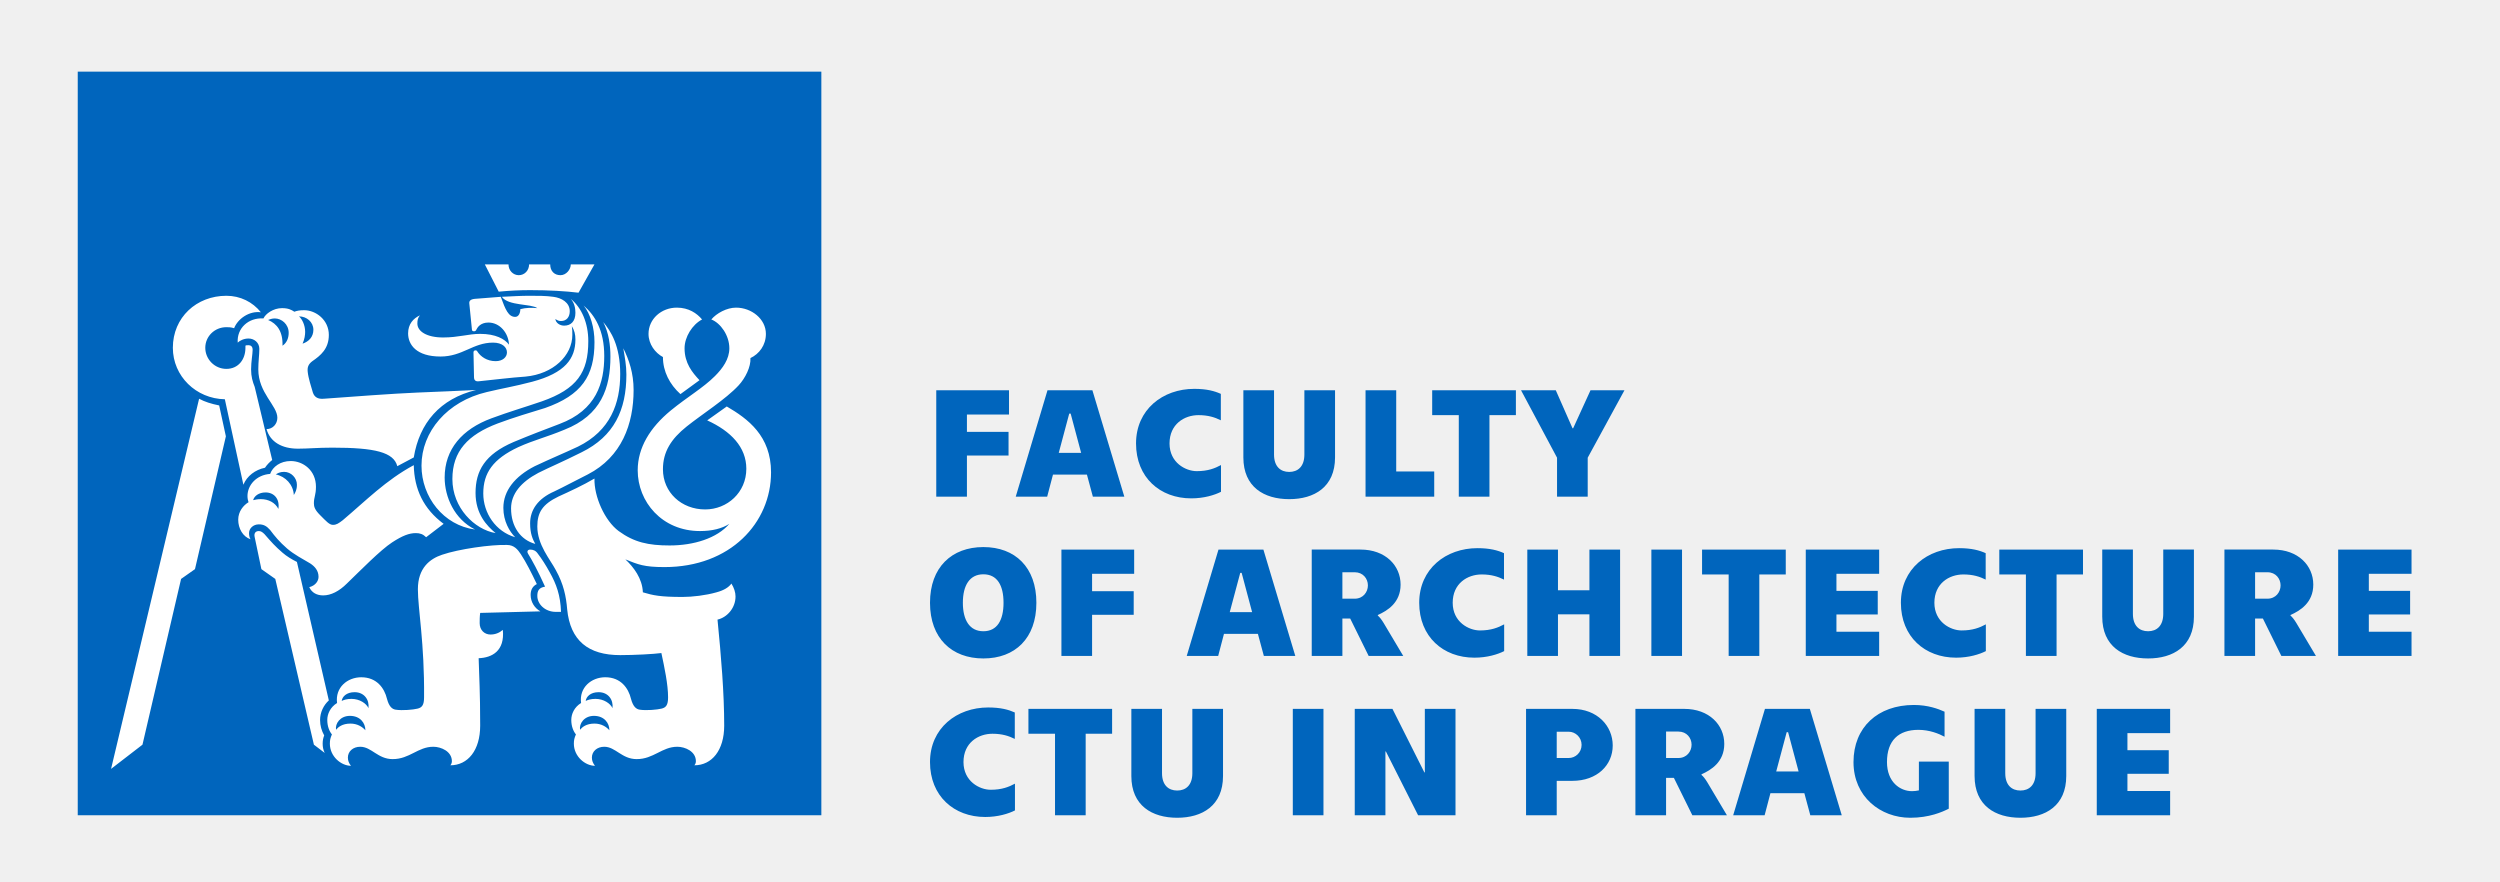
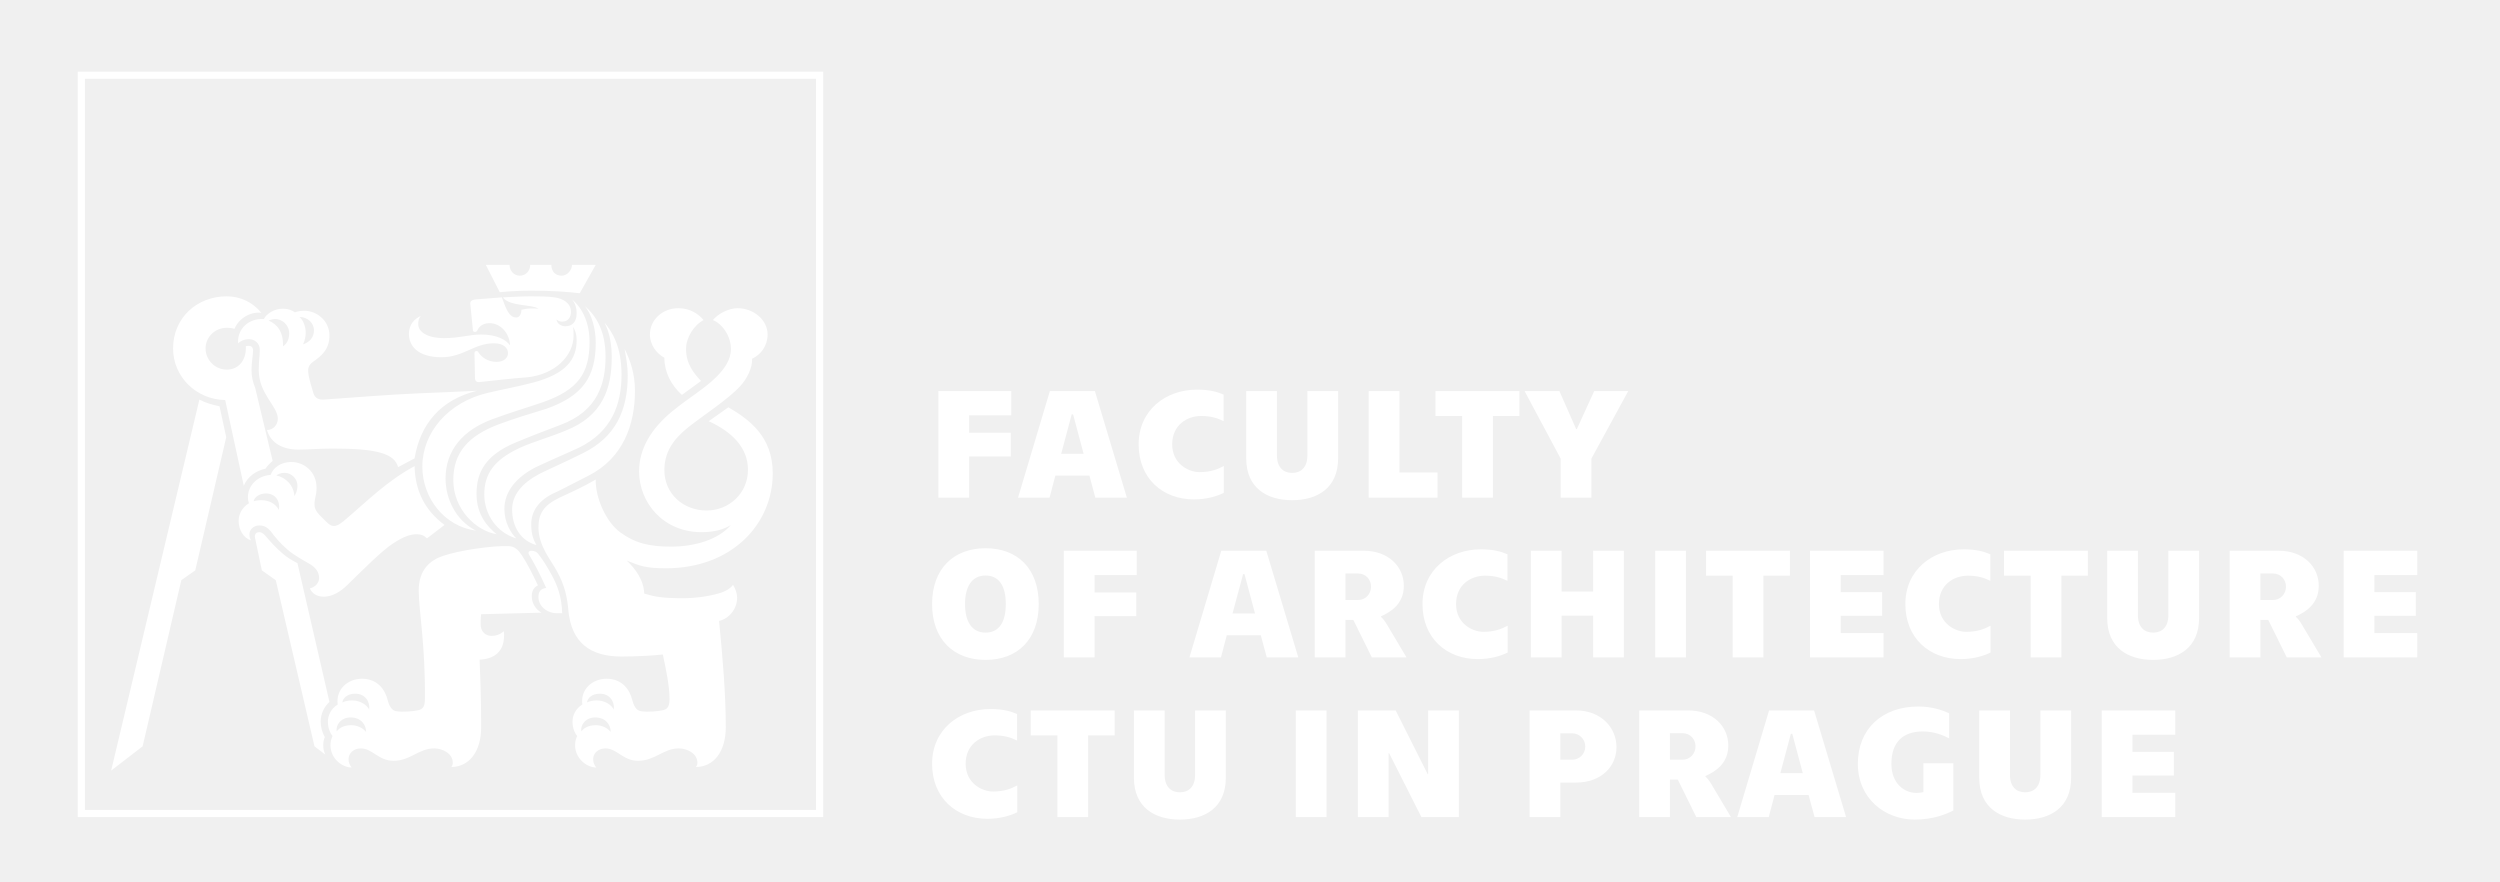
<svg xmlns="http://www.w3.org/2000/svg" version="1.1" id="Layer_1" x="0px" y="0px" width="643px" height="226.77px" viewBox="0 0 643 226.77" enable-background="new 0 0 643 226.77" xml:space="preserve">
  <g>
-     <rect x="19.994" y="18.427" fill="#0065BD" width="191.257" height="191.256" />
-     <g>
-       <path fill="#FFFFFF" d="M175.009,101.367l4.9-3.577c-1.853-1.986-3.84-4.37-3.84-8.209c0-2.913,1.987-6.091,4.502-7.415    c-1.324-1.589-3.444-3.043-6.488-3.043c-3.973,0-7.284,2.913-7.284,6.751c0,2.647,1.722,4.9,3.709,5.958    C170.508,95.54,172.23,98.849,175.009,101.367 M148.795,75.282l4.104-7.284h-6.091c0,1.324-1.193,2.78-2.651,2.78    c-1.585,0-2.646-1.058-2.646-2.78h-5.429c0,1.589-1.191,2.78-2.647,2.78c-1.456,0-2.649-1.191-2.649-2.78h-6.091l3.577,7.017    c2.782-0.264,5.427-0.394,8.077-0.394C141.244,74.621,145.484,74.884,148.795,75.282 M137.671,139.896    c-0.662-1.19-1.324-2.649-1.324-5.295c0-3.443,1.985-6.356,6.224-8.211c2.78-1.323,4.896-2.515,8.606-4.367    c8.738-4.502,11.784-12.977,11.784-21.716c0-4.369-1.193-7.813-2.647-10.726c0.395,2.384,0.792,4.371,0.792,6.753    c0,9.137-3.176,15.89-11.519,19.993c-5.294,2.647-7.946,3.708-11.124,5.297c-4.498,2.382-7.017,5.43-7.017,9.137    C131.447,135.394,133.829,138.838,137.671,139.896 M132.507,138.176c-1.455-1.458-3.043-4.105-3.043-7.548    c0-4.369,2.911-8.076,8.075-10.726c4.502-2.118,7.149-3.179,11.12-5.031c8.344-4.104,10.859-11.122,10.859-18.668    c0-7.284-2.382-10.992-4.369-13.375c1.456,2.782,1.854,6.091,1.854,8.873c0,8.077-2.382,15.093-11.784,18.801    c-4.768,1.985-7.813,2.647-11.917,4.5c-6.489,3.048-9.004,6.622-9.004,11.917C124.297,131.952,127.476,136.718,132.507,138.176     M127.476,137.115c-2.253-1.853-5.166-4.898-5.166-10.327c0-5.693,2.384-9.93,9.798-13.108c4.77-1.985,7.284-2.913,11.786-4.635    c9.533-3.575,11.519-10.593,11.519-17.479c0-6.618-2.384-10.46-5.296-12.975c1.722,2.118,2.782,5.695,2.782,9.4    c0,8.739-3.312,13.639-12.712,16.95c-3.84,1.191-7.944,2.382-12.182,3.971c-7.678,2.913-11.651,7.149-11.651,14.3    C116.354,130.628,122.046,136.19,127.476,137.115 M122.179,136.19c-5.296-2.649-7.813-8.343-7.813-13.375    c0-7.282,4.502-12.446,12.047-15.229c4.639-1.72,8.344-2.778,12.979-4.367c9.004-3.178,11.917-7.415,11.917-15.492    c0-4.635-1.722-8.605-4.502-10.856c0.925,1.058,1.191,2.382,1.191,3.575c0,2.251-1.191,3.309-2.913,3.309    c-1.06,0-2.12-0.662-2.251-1.72c0.529,0.395,0.927,0.529,1.458,0.529c1.455,0,2.249-1.06,2.249-2.517    c0-2.251-2.118-3.444-4.236-3.708c-1.855-0.266-3.842-0.266-6.091-0.266s-4.369,0.133-7.149,0.266    c1.72,2.384,7.415,1.722,9.135,2.913c-1.458-0.131-2.913-0.131-4.371,0.263c0,0.93-0.395,1.988-1.322,1.988    c-1.722,0-2.517-1.853-3.708-5.164l-6.753,0.531c-1.06,0.131-1.457,0.529-1.326,1.324l0.664,6.62c0,0.264,0.265,0.396,0.531,0.396    c0.264,0,0.527-0.132,0.66-0.531c0.265-0.529,1.062-1.72,3.045-1.72c2.913,0,5.164,2.649,5.294,5.693    c-1.058-1.454-3.44-2.78-7.415-2.78c-3.044,0-5.558,0.927-9.531,0.927c-4.236,0-6.62-1.589-6.62-3.575    c0-0.927,0.131-1.458,0.662-2.12c-1.722,0.794-3.045,2.253-3.045,4.635c0,2.913,2.12,5.96,8.34,5.96    c5.693,0,8.344-3.577,13.506-3.577c2.384,0,3.577,1.191,3.577,2.517c0,1.191-1.062,2.251-2.913,2.251    c-2.253,0-3.838-1.191-4.635-2.384c-0.132-0.266-0.265-0.396-0.531-0.396c-0.395,0-0.529,0.264-0.529,0.529l0.135,6.354    c0,0.795,0.395,1.193,1.324,1.06c3.971-0.398,8.075-0.927,11.917-1.191c7.149-0.662,12.049-5.431,12.049-10.726    c0-0.795,0-1.458-0.132-2.251c0.66,1.06,0.925,2.118,0.925,3.442c0,4.9-2.647,8.607-11.121,10.858    c-4.504,1.191-7.813,1.72-11.655,2.647c-10.195,2.384-16.813,10.195-16.813,18.936C108.41,127.848,114.103,135.13,122.179,136.19     M77.821,88.39c0.531-1.191,0.664-2.251,0.664-3.046c0-1.722-0.797-3.309-1.589-3.971c1.985,0,3.706,1.455,3.706,3.442    C80.601,86.668,79.41,87.861,77.821,88.39 M102.186,119.902l4.237-2.251c1.456-8.87,6.751-15.093,16.021-17.345    c-4.898,0.264-9.137,0.396-15.093,0.662c-6.355,0.264-16.815,1.06-24.097,1.589c-1.458,0.132-2.384-0.398-2.782-1.589    c-0.396-1.324-1.191-3.84-1.324-5.297c-0.135-1.192,0.133-1.987,1.193-2.78c2.116-1.458,4.236-3.178,4.236-6.753    c0-3.84-3.311-6.355-6.356-6.355c-1.058,0-1.853,0.131-2.515,0.395c-0.796-0.527-1.589-0.925-3.178-0.925    c-2.253,0-4.237,1.456-4.768,2.647c-3.838-0.263-6.884,2.517-6.62,6.224c0.529-0.531,1.589-1.058,2.782-1.058    c1.455,0,2.78,1.058,2.78,2.647c0,1.456-0.266,3.311-0.266,5.294c0,6.093,4.9,9.271,4.9,12.448c0,1.589-1.193,2.913-2.782,2.913    c0.927,3.311,3.973,5.031,8.077,5.031c2.649,0,5.033-0.264,8.872-0.264C96.493,115.137,101.256,116.327,102.186,119.902     M142.965,157.375h1.328c-0.137-4.239-1.193-7.151-2.913-10.195c-0.929-1.722-2.12-3.574-3.047-4.77    c-0.529-0.793-1.193-1.056-1.985-1.056c-0.531,0-0.927,0.394-0.531,1.056c1.062,1.722,2.517,4.371,4.371,8.475    c-1.589,0.266-1.987,1.061-1.987,2.384C138.2,155.388,140.187,157.375,142.965,157.375 M72.659,88.919    c0.131-3.708-1.457-5.693-3.708-6.62c0.396-0.133,0.925-0.398,1.72-0.398c1.722,0,3.577,1.458,3.577,3.709    C74.248,86.801,73.85,88.125,72.659,88.919 M157.532,182.134c-0.529-1.19-2.251-2.382-4.37-2.382    c-1.193,0-1.985,0.264-2.517,0.529c0.133-1.061,1.193-2.251,3.312-2.251C156.471,178.03,157.795,180.016,157.532,182.134     M156.737,187.829c-0.794-0.928-2.116-1.723-3.838-1.723c-2.121,0-3.179,0.928-3.709,1.59c-0.264-1.59,1.06-3.575,3.577-3.575    C155.413,184.121,156.737,185.974,156.737,187.829 M62.597,124.668c0.926-2.251,3.044-3.839,5.561-4.367    c0.527-0.797,1.19-1.457,1.854-1.988L65.51,99.51c-0.531-1.322-0.929-2.646-0.929-4.502c0-1.983,0.398-3.971,0.398-5.029    c0-0.927-0.529-1.191-1.058-1.191c-0.398,0-0.664,0-0.794,0.131v0.531c0,3.043-1.857,5.427-4.9,5.427s-5.429-2.515-5.429-5.427    c0-2.913,2.386-5.299,5.429-5.299c0.529,0,1.193,0,1.985,0.266c0.928-2.382,3.84-4.502,6.884-4.104    c-2.116-2.649-5.294-4.239-8.869-4.239c-7.68,0-13.77,5.562-13.77,13.375c0,7.28,5.958,13.108,13.373,13.24L62.597,124.668z     M83.12,153.136c1.985,0,4.104-1.06,6.089-3.043c3.575-3.444,8.608-8.608,11.653-10.596c2.647-1.72,4.37-2.382,6.089-2.382    c1.06,0,1.856,0.266,2.649,1.061l4.502-3.444c-5.164-3.84-7.548-8.871-7.68-15.093c-7.149,3.838-12.313,9.137-18.274,14.166    c-1.058,0.796-1.587,1.19-2.515,1.19c-0.927,0-1.722-0.925-3.311-2.515c-1.324-1.323-1.589-2.118-1.589-3.043    c0-1.59,0.531-2.12,0.531-4.238c0-4.237-3.309-6.621-6.487-6.621c-2.649,0-4.635,1.457-5.297,3.312    c-3.577,0.264-5.828,2.913-5.828,5.69c0,0.664,0.135,1.195,0.268,1.59c-1.324,0.796-2.651,2.384-2.651,4.504    c0,2.251,1.193,4.369,3.181,5.031c-0.268-0.398-0.398-0.928-0.398-1.59c0-1.19,1.06-2.251,2.517-2.251    c1.191,0,1.985,0.398,2.913,1.457c1.191,1.589,2.384,3.045,4.37,4.768c1.854,1.589,3.971,2.647,5.958,3.84    c1.191,0.793,2.117,1.853,2.117,3.442c0,1.06-0.793,2.251-2.382,2.648C80.205,152.475,81.53,153.136,83.12,153.136     M75.572,127.317c-0.133-2.649-2.118-4.766-4.635-5.295c0.398-0.268,1.058-0.662,2.118-0.662c1.853,0,3.311,1.587,3.311,3.308    C76.366,125.993,75.968,126.655,75.572,127.317 M90.269,196.964c-0.531-0.662-0.794-1.324-0.794-2.118    c0-1.588,1.324-2.78,3.176-2.78c2.913,0,4.502,3.178,8.344,3.178c4.369,0,6.486-3.178,10.458-3.178c1.988,0,4.77,1.192,4.77,3.707    c0,0.398-0.137,0.795-0.398,1.061c4.502,0,7.677-3.841,7.677-10.197c0-8.871-0.262-12.446-0.395-17.344    c3.444-0.133,6.751-1.855,6.22-7.282c-0.925,0.792-1.983,1.19-3.174,1.19c-1.589,0-2.782-1.19-2.782-2.913    c0-0.796,0-1.722,0.131-2.648l15.493-0.398c-1.456-0.793-2.514-2.382-2.514-4.234c0-1.324,0.529-2.252,1.589-2.782    c-1.458-3.044-2.649-5.428-4.104-7.679c-0.796-1.19-1.722-2.384-3.577-2.384c-4.106-0.133-12.446,1.059-16.685,2.517    c-3.176,1.059-6.224,3.441-6.224,8.869c0,5.033,1.722,13.904,1.589,27.807c0,1.987-0.529,2.649-1.72,2.913    c-1.06,0.266-3.84,0.529-5.562,0.266c-0.926-0.135-1.722-0.795-2.251-2.78c-0.662-2.782-2.647-5.562-6.62-5.562    c-3.577,0-6.751,2.649-6.222,6.621c-1.722,1.06-2.517,2.781-2.517,4.369c0,1.589,0.529,2.912,1.191,3.707    c-0.396,0.928-0.527,1.456-0.527,2.384C84.841,194.582,87.754,196.964,90.269,196.964 M71.597,130.892    c-0.793-1.589-2.515-2.515-4.502-2.515c-0.792,0-1.454,0.133-1.983,0.264c0.264-1.061,1.457-1.985,3.178-1.985    C70.541,126.655,71.995,128.377,71.597,130.892 M94.771,182.134c-0.531-1.19-2.251-2.382-4.37-2.382    c-1.193,0-1.987,0.264-2.516,0.529c0.13-1.061,1.193-2.251,3.311-2.251C93.711,178.03,95.034,180.016,94.771,182.134     M83.514,193.654c-0.394-0.795-0.527-1.589-0.527-2.384s0.133-1.456,0.396-2.118c-0.662-1.193-1.06-2.517-1.06-3.973    c0-1.985,0.93-3.839,2.253-5.031l-8.209-35.618c-1.325-0.662-2.649-1.456-3.707-2.384c-1.855-1.589-2.913-2.78-4.635-4.766    c-0.531-0.529-0.93-0.794-1.457-0.794c-0.796,0-1.324,0.528-1.058,1.589l1.72,8.207l3.575,2.517l9.93,42.635L83.514,193.654z     M93.978,187.829c-0.796-0.928-2.12-1.723-3.842-1.723c-2.121,0-3.179,0.928-3.709,1.59c-0.262-1.59,1.062-3.575,3.577-3.575    C92.65,184.121,93.978,185.974,93.978,187.829 M28.566,197.758l8.077-6.224l9.931-42.635l3.575-2.517l7.946-34.159l-1.722-7.944    c-1.988-0.398-3.708-0.927-5.164-1.722L28.566,197.758z M153.029,196.964c-0.529-0.662-0.794-1.324-0.794-2.118    c0-1.588,1.324-2.78,3.178-2.78c2.913,0,4.502,3.178,8.342,3.178c4.367,0,6.488-3.178,10.458-3.178    c1.987,0,4.768,1.192,4.768,3.707c0,0.398-0.133,0.795-0.396,1.061c4.502,0,7.679-3.841,7.679-10.197    c0-8.473-0.793-17.873-1.722-27.275c2.384-0.529,4.635-2.913,4.635-5.959c0-1.058-0.394-2.251-1.058-3.309    c-0.664,0.927-1.854,1.72-3.838,2.251c-2.782,0.792-6.224,1.19-8.743,1.19c-5.693,0-7.545-0.398-10.193-1.19    c-0.135-3.575-2.384-6.489-4.502-8.476c3.309,1.324,4.766,1.986,10.062,1.986c16.948,0,27.408-11.386,27.408-24.363    c0-9.402-5.958-13.77-11.388-16.948l-5.031,3.575c6.091,2.78,10.062,6.884,10.062,12.446c0,6.091-4.896,10.462-10.589,10.462    c-6.093,0-10.859-4.371-10.859-10.33c0-4.5,2.117-7.811,6.089-10.989c3.973-3.176,10.064-7.017,13.375-10.591    c1.722-1.857,3.176-4.77,3.043-7.021c2.251-1.059,3.973-3.308,3.973-6.222c0-3.838-3.706-6.751-7.679-6.751    c-2.386,0-5.031,1.454-6.358,3.043c2.386,0.927,4.637,4.104,4.637,7.415c0,2.782-1.72,5.164-3.708,7.149    c-3.046,3.047-7.017,5.298-11.388,8.873c-5.297,4.369-8.475,9.533-8.475,15.358c0,8.077,6.224,15.625,16.021,15.625    c3.178,0,5.695-0.662,7.55-1.855c-3.179,3.708-9.135,5.562-15.359,5.562c-5.431,0-9.137-0.797-13.108-3.707    c-3.577-2.647-6.356-8.872-6.224-13.507c-2.913,1.723-6.357,3.31-9.27,4.635c-4.106,1.986-5.43,4.104-5.43,7.679    c0,4.768,3.311,8.475,4.766,11.255c1.987,3.575,2.649,6.753,2.913,10.062c0.796,8.078,5.431,11.786,13.639,11.786    c3.709,0,8.605-0.266,10.593-0.531c0.794,3.71,1.722,8.077,1.722,11.388c0,1.987-0.531,2.649-1.722,2.913    c-1.058,0.266-3.84,0.529-5.561,0.266c-0.925-0.135-1.722-0.795-2.253-2.78c-0.66-2.782-2.647-5.562-6.618-5.562    c-3.577,0-6.753,2.649-6.224,6.621c-1.722,1.06-2.517,2.781-2.517,4.369c0,1.589,0.529,2.912,1.193,3.707    c-0.398,0.928-0.531,1.456-0.531,2.384C147.6,194.582,150.515,196.964,153.029,196.964" />
-       <path fill="#0065BD" d="M539.288,209.688h18.871v-6.238h-10.984v-4.426H557.8v-6.076h-10.625v-4.387h10.984v-6.237h-18.871    V209.688z M519.651,210.328c6.438,0,11.788-3.098,11.788-10.743v-17.262h-7.887v16.538c0,3.098-1.688,4.465-3.901,4.465    s-3.9-1.367-3.9-4.465v-16.538h-7.889v17.262C507.862,207.23,513.214,210.328,519.651,210.328 M491.327,210.328    c4.866,0,8.246-1.487,9.896-2.334v-12.11h-7.684v7.403c-0.564,0.121-1.168,0.201-1.771,0.201c-3.059,0-6.438-2.333-6.438-7.485    c0-5.551,2.978-8.287,8.087-8.287c2.818,0,5.231,0.966,6.722,1.771v-6.438c-1.611-0.725-4.266-1.73-7.886-1.73    c-9.297,0-15.534,5.754-15.534,14.686C476.718,204.938,483.678,210.328,491.327,210.328 M456.841,198.418l2.694-10.1h0.363    l2.698,10.1H456.841z M465.611,209.688h8.09l-8.209-27.364h-11.548l-8.169,27.364h8.087l1.491-5.674h8.73L465.611,209.688z     M428.514,194.958v-6.8h3.178c2.134,0,3.382,1.65,3.382,3.38c0,1.731-1.248,3.42-3.382,3.42H428.514z M420.626,209.688h7.888    v-9.62h2.011l4.748,9.62h8.893l-5.027-8.452c-0.523-0.885-1.167-1.688-1.53-1.931l0.041-0.162c2.413-1.086,5.833-3.14,5.833-7.806    c0-4.91-3.902-9.014-10.298-9.014h-12.558V209.688z M400.389,194.958v-6.759h3.098c1.729,0,3.298,1.447,3.298,3.378    c0,1.974-1.569,3.381-3.298,3.381H400.389z M392.501,209.688h7.888v-8.854h4.023c6.397,0,10.38-4.062,10.38-9.094    c0-5.029-3.982-9.416-10.38-9.416h-11.911V209.688z M348.441,209.688h7.888V193.27h0.119l8.291,16.418h9.615v-27.364h-7.886    v16.337h-0.121l-8.207-16.337h-9.699V209.688z M332.509,209.688h7.886v-27.364h-7.886V209.688z M302.773,210.328    c6.437,0,11.788-3.098,11.788-10.743v-17.262h-7.888v16.538c0,3.098-1.687,4.465-3.9,4.465s-3.903-1.367-3.903-4.465v-16.538    h-7.887v17.262C290.983,207.23,296.334,210.328,302.773,210.328 M271.349,209.688h7.886v-20.967h6.8v-6.397h-21.526v6.397h6.841    V209.688z M253.401,210.129c3.258,0,5.996-0.847,7.645-1.689v-6.882c-1.569,0.845-3.379,1.569-6.237,1.569    c-2.858,0-7.001-2.173-7.001-7.124c0-4.947,3.784-7.282,7.446-7.282c2.493,0,4.223,0.564,5.751,1.328v-6.8    c-1.608-0.723-3.619-1.287-6.841-1.287c-8.086,0-14.966,5.312-14.966,14.041C239.198,204.735,245.356,210.129,253.401,210.129" />
-       <path fill="#0065BD" d="M601.375,168.712h18.871v-6.238h-10.983v-4.426h10.62v-6.075h-10.62v-4.387h10.983v-6.237h-18.871V168.712    z M580.009,153.983v-6.8h3.179c2.132,0,3.377,1.649,3.377,3.382c0,1.729-1.245,3.418-3.377,3.418H580.009z M572.122,168.712h7.887    v-9.617h2.011l4.748,9.617h8.896l-5.033-8.452c-0.523-0.884-1.168-1.688-1.527-1.931l0.039-0.16    c2.413-1.087,5.834-3.137,5.834-7.805c0-4.91-3.901-9.016-10.301-9.016h-12.553V168.712z M552.485,169.355    c6.438,0,11.792-3.1,11.792-10.743v-17.264h-7.888v16.539c0,3.099-1.69,4.468-3.904,4.468s-3.904-1.369-3.904-4.468v-16.539    h-7.884v17.264C540.697,166.256,546.047,169.355,552.485,169.355 M521.062,168.712h7.887v-20.964h6.798v-6.399H514.22v6.399h6.842    V168.712z M503.114,169.153c3.261,0,5.994-0.844,7.646-1.689v-6.882c-1.569,0.846-3.381,1.57-6.235,1.57    c-2.858,0-7.003-2.173-7.003-7.12c0-4.951,3.781-7.284,7.444-7.284c2.495,0,4.225,0.562,5.751,1.327v-6.8    c-1.608-0.725-3.619-1.288-6.837-1.288c-8.09,0-14.97,5.312-14.97,14.045C488.91,163.761,495.067,169.153,503.114,169.153     M464.445,168.712h18.873v-6.238h-10.985v-4.426h10.622v-6.075h-10.622v-4.387h10.985v-6.237h-18.873V168.712z M444.61,168.712    h7.885v-20.964h6.802v-6.399H437.77v6.399h6.841V168.712z M424.733,168.712h7.886v-27.363h-7.886V168.712z M392.825,141.349    v27.363h7.886v-10.705h8.088v10.705h7.888v-27.363h-7.888v10.464h-8.088v-10.464H392.825z M379.224,169.153    c3.26,0,5.995-0.844,7.646-1.689v-6.882c-1.57,0.846-3.38,1.57-6.236,1.57s-7.001-2.173-7.001-7.12    c0-4.951,3.782-7.284,7.444-7.284c2.493,0,4.223,0.562,5.752,1.327v-6.8c-1.609-0.725-3.62-1.288-6.84-1.288    c-8.088,0-14.968,5.312-14.968,14.045C365.021,163.761,371.178,169.153,379.224,169.153 M345.263,153.983v-6.8h3.179    c2.134,0,3.382,1.649,3.382,3.382c0,1.729-1.248,3.418-3.382,3.418H345.263z M337.376,168.712h7.887v-9.617h2.012l4.747,9.617    h8.896l-5.031-8.452c-0.521-0.884-1.166-1.688-1.528-1.931l0.041-0.16c2.412-1.087,5.833-3.137,5.833-7.805    c0-4.91-3.902-9.016-10.299-9.016h-12.557V168.712z M316.291,157.445l2.698-10.102h0.363l2.693,10.102H316.291z M325.064,168.712    h8.087l-8.208-27.363h-11.548l-8.17,27.363h8.09l1.488-5.674h8.73L325.064,168.712z M272.997,141.349v27.363h7.887v-10.584h10.703    v-6.075h-10.703v-4.467h10.823v-6.237H272.997z M252.919,162.355c-3.502,0-5.271-2.817-5.271-7.323    c0-4.508,1.769-7.323,5.271-7.323c3.542,0,5.189,2.815,5.189,7.323C258.108,159.538,256.46,162.355,252.919,162.355     M252.919,169.355c8.168,0,13.639-5.19,13.639-14.323c0-9.135-5.471-14.326-13.639-14.326c-8.129,0-13.721,5.191-13.721,14.326    C239.198,164.165,244.79,169.355,252.919,169.355" />
-       <path fill="#0065BD" d="M400.471,127.738h7.887V117.72l9.453-17.343h-8.73l-4.467,9.777h-0.16l-4.305-9.777h-8.936l9.258,17.343    V127.738z M375.2,127.738h7.887v-20.965h6.8v-6.396h-21.528v6.396h6.842V127.738z M351.218,127.738h17.664v-6.479h-9.777v-20.882    h-7.887V127.738z M331.583,128.383c6.438,0,11.79-3.099,11.79-10.743v-17.263h-7.887v16.536c0,3.099-1.691,4.467-3.903,4.467    s-3.902-1.368-3.902-4.467v-16.536h-7.888v17.263C319.793,125.284,325.146,128.383,331.583,128.383 M306.393,128.18    c3.261,0,5.998-0.845,7.647-1.688v-6.882c-1.567,0.848-3.38,1.569-6.237,1.569c-2.856,0-7.001-2.173-7.001-7.122    c0-4.949,3.783-7.284,7.441-7.284c2.495,0,4.229,0.564,5.756,1.328v-6.798c-1.608-0.725-3.62-1.289-6.841-1.289    c-8.087,0-14.969,5.312-14.969,14.042C292.189,122.79,298.348,128.18,306.393,128.18 M272.313,116.472l2.694-10.101h0.363    l2.698,10.101H272.313z M281.083,127.738h8.091l-8.21-27.361h-11.548l-8.168,27.361h8.086l1.492-5.673h8.73L281.083,127.738z     M240.807,100.377v27.361h7.887v-10.583h10.703v-6.076h-10.703v-4.467h10.824v-6.236H240.807z" />
-     </g>
+     <path fill="#FFFFFF" d="M211.719,210.153H19.994V18.427h191.726V210.153z M21.837,208.308h188.039V20.271H21.837V208.308z" />
+     <path fill="#FFFFFF" d="M175.388,101.57l4.912-3.585c-1.857-1.99-3.849-4.379-3.849-8.229c0-2.92,1.992-6.106,4.512-7.434   c-1.327-1.592-3.452-3.05-6.503-3.05c-3.982,0-7.302,2.92-7.302,6.768c0,2.654,1.727,4.912,3.719,5.973   C170.877,95.728,172.603,99.045,175.388,101.57 M149.11,75.421l4.114-7.302h-6.106c0,1.327-1.195,2.787-2.657,2.787   c-1.589,0-2.651-1.06-2.651-2.787h-5.444c0,1.593-1.193,2.787-2.654,2.787c-1.46,0-2.655-1.193-2.655-2.787h-6.106l3.585,7.034   c2.789-0.264,5.441-0.396,8.096-0.396C141.541,74.758,145.791,75.022,149.11,75.421 M137.958,140.193   c-0.663-1.193-1.327-2.656-1.327-5.309c0-3.451,1.99-6.372,6.24-8.23c2.787-1.328,4.908-2.521,8.627-4.379   c8.759-4.512,11.813-13.008,11.813-21.769c0-4.38-1.196-7.832-2.654-10.751c0.395,2.39,0.794,4.381,0.794,6.77   c0,9.159-3.184,15.928-11.547,20.042c-5.307,2.653-7.965,3.717-11.151,5.31c-4.509,2.388-7.034,5.442-7.034,9.159   C131.72,135.68,134.107,139.132,137.958,140.193 M132.782,138.469c-1.458-1.462-3.051-4.116-3.051-7.566   c0-4.379,2.918-8.097,8.095-10.751c4.513-2.124,7.167-3.188,11.148-5.043c8.365-4.114,10.885-11.15,10.885-18.715   c0-7.302-2.388-11.018-4.38-13.408c1.46,2.789,1.86,6.106,1.86,8.896c0,8.097-2.389,15.129-11.813,18.847   c-4.779,1.99-7.833,2.653-11.946,4.511c-6.504,3.055-9.025,6.639-9.025,11.946C124.553,132.229,127.737,137.007,132.782,138.469    M127.737,137.406c-2.256-1.856-5.176-4.911-5.176-10.353c0-5.708,2.388-9.954,9.822-13.14c4.781-1.99,7.302-2.919,11.815-4.646   c9.556-3.583,11.546-10.619,11.546-17.522c0-6.634-2.389-10.486-5.309-13.006c1.726,2.124,2.788,5.708,2.788,9.423   c0,8.759-3.319,13.671-12.743,16.991c-3.85,1.194-7.963,2.388-12.212,3.98c-7.698,2.919-11.68,7.167-11.68,14.336   C116.589,130.902,122.296,136.478,127.737,137.406 M122.429,136.478c-5.308-2.655-7.832-8.361-7.832-13.407   c0-7.3,4.513-12.476,12.079-15.265c4.649-1.725,8.364-2.785,13.01-4.379c9.026-3.186,11.946-7.433,11.946-15.529   c0-4.646-1.727-8.626-4.513-10.883c0.928,1.061,1.194,2.388,1.194,3.583c0,2.257-1.194,3.317-2.92,3.317   c-1.063,0-2.125-0.664-2.256-1.724c0.53,0.396,0.93,0.53,1.462,0.53c1.458,0,2.254-1.063,2.254-2.523   c0-2.256-2.123-3.452-4.246-3.715c-1.859-0.266-3.852-0.266-6.106-0.266c-2.254,0-4.38,0.132-7.166,0.266   c1.724,2.388,7.432,1.725,9.157,2.919c-1.462-0.131-2.92-0.131-4.382,0.264c0,0.932-0.396,1.992-1.325,1.992   c-1.726,0-2.523-1.857-3.715-5.176l-6.771,0.532c-1.061,0.131-1.46,0.531-1.327,1.327l0.665,6.636c0,0.264,0.264,0.397,0.53,0.397   c0.265,0,0.529-0.133,0.664-0.533c0.266-0.53,1.062-1.724,3.052-1.724c2.919,0,5.176,2.655,5.307,5.707   c-1.061-1.458-3.45-2.787-7.432-2.787c-3.052,0-5.573,0.93-9.555,0.93c-4.249,0-6.637-1.593-6.637-3.583   c0-0.929,0.132-1.461,0.662-2.125c-1.725,0.796-3.052,2.258-3.052,4.647c0,2.919,2.124,5.975,8.362,5.975   c5.707,0,8.362-3.586,13.539-3.586c2.389,0,3.585,1.194,3.585,2.523c0,1.194-1.065,2.257-2.922,2.257   c-2.256,0-3.847-1.194-4.644-2.39c-0.133-0.266-0.266-0.397-0.532-0.397c-0.397,0-0.532,0.265-0.532,0.53l0.134,6.37   c0,0.796,0.397,1.196,1.327,1.062c3.981-0.399,8.095-0.929,11.947-1.194c7.167-0.663,12.079-5.444,12.079-10.752   c0-0.797,0-1.462-0.134-2.256c0.662,1.062,0.928,2.124,0.928,3.45c0,4.912-2.654,8.628-11.147,10.886   c-4.515,1.193-7.832,1.724-11.683,2.654c-10.221,2.388-16.856,10.219-16.856,18.98   C108.625,128.116,114.333,135.416,122.429,136.478 M77.963,88.561c0.53-1.193,0.664-2.256,0.664-3.053   c0-1.726-0.797-3.316-1.593-3.98c1.991,0,3.716,1.458,3.716,3.451C80.75,86.835,79.556,88.031,77.963,88.561 M102.387,120.151   l4.246-2.256c1.461-8.894,6.77-15.131,16.061-17.389c-4.91,0.265-9.158,0.398-15.13,0.664c-6.371,0.264-16.856,1.063-24.157,1.593   c-1.461,0.133-2.389-0.4-2.788-1.593c-0.398-1.327-1.194-3.85-1.327-5.31c-0.134-1.195,0.133-1.992,1.194-2.786   c2.123-1.462,4.247-3.187,4.247-6.77c0-3.849-3.319-6.37-6.371-6.37c-1.062,0-1.857,0.131-2.521,0.396   c-0.798-0.528-1.593-0.928-3.188-0.928c-2.256,0-4.246,1.46-4.778,2.653c-3.849-0.263-6.901,2.523-6.637,6.24   c0.532-0.532,1.593-1.061,2.789-1.061c1.459,0,2.788,1.061,2.788,2.653c0,1.46-0.267,3.32-0.267,5.308   c0,6.109,4.912,9.295,4.912,12.479c0,1.593-1.194,2.921-2.789,2.921c0.931,3.319,3.982,5.043,8.097,5.043   c2.656,0,5.045-0.266,8.894-0.266C96.679,115.372,101.456,116.567,102.387,120.151 M143.266,157.716h1.331   c-0.137-4.249-1.196-7.17-2.92-10.222c-0.931-1.727-2.125-3.583-3.056-4.78c-0.53-0.795-1.196-1.06-1.99-1.06   c-0.532,0-0.929,0.396-0.532,1.06c1.064,1.727,2.522,4.384,4.381,8.497c-1.593,0.264-1.991,1.062-1.991,2.387   C138.49,155.724,140.481,157.716,143.266,157.716 M72.787,89.092c0.132-3.716-1.459-5.707-3.716-6.636   c0.397-0.134,0.929-0.4,1.726-0.4c1.725,0,3.583,1.462,3.583,3.719C74.38,86.968,73.981,88.295,72.787,89.092 M157.869,182.534   c-0.53-1.193-2.257-2.387-4.381-2.387c-1.195,0-1.99,0.263-2.522,0.529c0.133-1.062,1.196-2.257,3.319-2.257   C156.805,178.42,158.132,180.41,157.869,182.534 M157.072,188.244c-0.796-0.932-2.122-1.727-3.848-1.727   c-2.125,0-3.186,0.929-3.718,1.593c-0.264-1.593,1.062-3.583,3.585-3.583C155.744,184.527,157.072,186.383,157.072,188.244    M62.7,124.928c0.928-2.257,3.052-3.848,5.574-4.378c0.53-0.799,1.194-1.46,1.858-1.993L65.62,99.709   c-0.531-1.325-0.929-2.653-0.929-4.514c0-1.988,0.398-3.98,0.398-5.041c0-0.93-0.531-1.194-1.062-1.194   c-0.399,0-0.664,0-0.796,0.131v0.532c0,3.051-1.86,5.441-4.912,5.441s-5.443-2.521-5.443-5.441c0-2.919,2.391-5.312,5.443-5.312   c0.531,0,1.194,0,1.991,0.266c0.929-2.387,3.849-4.513,6.901-4.113c-2.123-2.656-5.309-4.248-8.892-4.248   c-7.699,0-13.803,5.575-13.803,13.407c0,7.298,5.972,13.14,13.404,13.273L62.7,124.928z M83.273,153.467   c1.992,0,4.114-1.063,6.105-3.052c3.583-3.451,8.628-8.63,11.681-10.621c2.653-1.726,4.379-2.388,6.105-2.388   c1.061,0,1.859,0.267,2.655,1.062l4.513-3.452c-5.177-3.849-7.565-8.893-7.701-15.131c-7.166,3.849-12.341,9.16-18.315,14.201   c-1.062,0.798-1.593,1.193-2.522,1.193s-1.725-0.928-3.318-2.52c-1.327-1.327-1.593-2.124-1.593-3.054   c0-1.591,0.53-2.123,0.53-4.248c0-4.245-3.316-6.636-6.502-6.636c-2.656,0-4.646,1.461-5.309,3.32   c-3.584,0.264-5.842,2.919-5.842,5.704c0,0.665,0.134,1.198,0.267,1.593c-1.327,0.799-2.656,2.391-2.656,4.516   c0,2.257,1.194,4.38,3.187,5.044c-0.267-0.399-0.399-0.932-0.399-1.594c0-1.193,1.062-2.258,2.522-2.258   c1.194,0,1.99,0.401,2.92,1.46c1.195,1.594,2.389,3.055,4.379,4.781c1.86,1.593,3.982,2.652,5.974,3.849   c1.195,0.796,2.122,1.859,2.122,3.451c0,1.062-0.795,2.256-2.387,2.654C80.352,152.803,81.68,153.467,83.273,153.467    M75.707,127.584c-0.133-2.656-2.123-4.778-4.646-5.309c0.399-0.267,1.063-0.663,2.125-0.663c1.858,0,3.319,1.591,3.319,3.315   C76.504,126.257,76.105,126.918,75.707,127.584 M90.44,197.4c-0.531-0.664-0.795-1.328-0.795-2.123   c0-1.592,1.326-2.787,3.185-2.787c2.92,0,4.513,3.187,8.363,3.187c4.38,0,6.503-3.187,10.484-3.187   c1.992,0,4.781,1.195,4.781,3.716c0,0.399-0.136,0.798-0.399,1.063c4.513,0,7.697-3.85,7.697-10.222   c0-8.895-0.264-12.477-0.397-17.388c3.452-0.133,6.768-1.857,6.236-7.3c-0.926,0.796-1.989,1.194-3.184,1.194   c-1.593,0-2.788-1.194-2.788-2.921c0-0.797,0-1.726,0.132-2.654l15.531-0.399c-1.46-0.794-2.521-2.388-2.521-4.244   c0-1.329,0.531-2.256,1.593-2.79c-1.462-3.052-2.656-5.44-4.114-7.695c-0.798-1.196-1.726-2.392-3.584-2.392   c-4.116-0.134-12.477,1.062-16.726,2.523c-3.184,1.06-6.238,3.45-6.238,8.89c0,5.046,1.725,13.938,1.593,27.876   c0,1.992-0.531,2.655-1.725,2.919c-1.063,0.267-3.851,0.531-5.577,0.267c-0.927-0.135-1.725-0.796-2.256-2.786   c-0.663-2.789-2.654-5.576-6.635-5.576c-3.585,0-6.769,2.656-6.238,6.636c-1.726,1.062-2.524,2.789-2.524,4.38   c0,1.595,0.532,2.921,1.195,3.716c-0.397,0.931-0.53,1.461-0.53,2.391C84.999,195.013,87.919,197.4,90.44,197.4 M71.724,131.168   c-0.796-1.594-2.521-2.521-4.513-2.521c-0.795,0-1.459,0.133-1.99,0.265c0.265-1.064,1.46-1.994,3.187-1.994   C70.665,126.918,72.124,128.647,71.724,131.168 M94.955,182.534c-0.533-1.193-2.257-2.387-4.381-2.387   c-1.195,0-1.99,0.263-2.522,0.529c0.132-1.062,1.194-2.257,3.319-2.257C93.891,178.42,95.218,180.41,94.955,182.534 M83.67,194.084   c-0.396-0.798-0.53-1.594-0.53-2.391c0-0.796,0.134-1.46,0.398-2.124c-0.663-1.194-1.062-2.521-1.062-3.982   c0-1.991,0.93-3.847,2.256-5.043l-8.228-35.706c-1.329-0.661-2.656-1.459-3.717-2.388c-1.859-1.594-2.92-2.787-4.646-4.777   c-0.531-0.531-0.929-0.797-1.459-0.797c-0.797,0-1.329,0.53-1.062,1.593l1.725,8.229l3.583,2.521l9.955,42.739L83.67,194.084z    M94.158,188.244c-0.799-0.932-2.125-1.727-3.851-1.727c-2.125,0-3.186,0.929-3.717,1.593c-0.264-1.593,1.062-3.583,3.585-3.583   C92.829,184.527,94.158,186.383,94.158,188.244 M28.587,198.197l8.096-6.24l9.955-42.739l3.584-2.521l7.963-34.244l-1.725-7.963   c-1.992-0.398-3.718-0.93-5.177-1.726L28.587,198.197z M153.355,197.4c-0.53-0.664-0.796-1.328-0.796-2.123   c0-1.592,1.327-2.787,3.186-2.787c2.92,0,4.513,3.187,8.363,3.187c4.377,0,6.503-3.187,10.484-3.187   c1.992,0,4.779,1.195,4.779,3.716c0,0.399-0.133,0.798-0.398,1.063c4.513,0,7.698-3.85,7.698-10.222   c0-8.494-0.794-17.917-1.726-27.343c2.39-0.53,4.646-2.919,4.646-5.974c0-1.061-0.395-2.257-1.06-3.316   c-0.667,0.929-1.86,1.725-3.849,2.256c-2.788,0.796-6.239,1.196-8.763,1.196c-5.707,0-7.564-0.4-10.218-1.196   c-0.136-3.584-2.39-6.505-4.513-8.494c3.317,1.326,4.777,1.989,10.086,1.989c16.99,0,27.475-11.414,27.475-24.422   c0-9.425-5.972-13.804-11.415-16.99l-5.043,3.583c6.105,2.787,10.086,6.901,10.086,12.476c0,6.104-4.908,10.488-10.616,10.488   c-6.108,0-10.884-4.384-10.884-10.355c0-4.511,2.121-7.83,6.104-11.016c3.982-3.184,10.089-7.034,13.408-10.617   c1.726-1.86,3.185-4.781,3.051-7.037c2.256-1.062,3.983-3.316,3.983-6.238c0-3.847-3.715-6.768-7.697-6.768   c-2.392,0-5.044,1.458-6.374,3.05c2.392,0.931,4.648,4.114,4.648,7.434c0,2.789-1.725,5.176-3.717,7.167   c-3.053,3.056-7.034,5.312-11.415,8.894c-5.31,4.38-8.497,9.556-8.497,15.398c0,8.097,6.24,15.662,16.061,15.662   c3.187,0,5.709-0.663,7.568-1.859c-3.186,3.717-9.157,5.575-15.396,5.575c-5.445,0-9.16-0.798-13.14-3.716   c-3.585-2.654-6.373-8.894-6.24-13.539c-2.919,1.726-6.373,3.317-9.292,4.646c-4.116,1.991-5.442,4.114-5.442,7.697   c0,4.779,3.319,8.497,4.776,11.284c1.993,3.582,2.656,6.768,2.92,10.086c0.799,8.097,5.445,11.815,13.672,11.815   c3.719,0,8.626-0.268,10.62-0.533c0.796,3.718,1.726,8.097,1.726,11.416c0,1.992-0.531,2.655-1.726,2.919   c-1.061,0.267-3.85,0.531-5.574,0.267c-0.927-0.135-1.727-0.796-2.258-2.786c-0.661-2.789-2.654-5.576-6.635-5.576   c-3.585,0-6.77,2.656-6.239,6.636c-1.726,1.062-2.522,2.789-2.522,4.38c0,1.595,0.529,2.921,1.196,3.716   c-0.4,0.931-0.532,1.461-0.532,2.391C147.913,195.013,150.834,197.4,153.355,197.4" />
+     <path fill="#FFFFFF" d="M540.558,210.155h18.918v-6.253h-11.011v-4.438h10.651v-6.089h-10.651v-4.397h11.011v-6.253h-18.918   V210.155z M520.873,210.799c6.456,0,11.819-3.105,11.819-10.77v-17.305h-7.907v16.579c0,3.104-1.693,4.476-3.912,4.476   c-2.215,0-3.908-1.371-3.908-4.476v-16.579h-7.908v17.305C509.057,207.693,514.422,210.799,520.873,210.799 M492.48,210.799   c4.88,0,8.268-1.491,9.921-2.342v-12.14h-7.704v7.423c-0.565,0.121-1.17,0.2-1.775,0.2c-3.066,0-6.454-2.336-6.454-7.503   c0-5.564,2.984-8.308,8.108-8.308c2.825,0,5.243,0.969,6.736,1.775v-6.456c-1.615-0.725-4.276-1.733-7.904-1.733   c-9.319,0-15.572,5.768-15.572,14.722C477.836,205.396,484.812,210.799,492.48,210.799 M457.91,198.858l2.701-10.124h0.364   l2.706,10.124H457.91z M466.702,210.155h8.109l-8.229-27.431h-11.576l-8.188,27.431h8.106l1.493-5.688h8.753L466.702,210.155z    M429.513,195.39v-6.816h3.187c2.141,0,3.389,1.655,3.389,3.388c0,1.737-1.248,3.429-3.389,3.429H429.513z M421.607,210.155h7.905   v-9.642h2.017l4.76,9.642h8.914l-5.039-8.473c-0.525-0.888-1.172-1.693-1.535-1.935l0.041-0.164   c2.419-1.087,5.849-3.146,5.849-7.823c0-4.924-3.913-9.036-10.325-9.036h-12.586V210.155z M401.318,195.39v-6.774h3.106   c1.732,0,3.306,1.45,3.306,3.386c0,1.978-1.573,3.389-3.306,3.389H401.318z M393.413,210.155h7.905v-8.877h4.034   c6.413,0,10.406-4.071,10.406-9.115c0-5.041-3.993-9.438-10.406-9.438h-11.939V210.155z M349.245,210.155h7.907v-16.457h0.119   l8.312,16.457h9.639v-27.431h-7.904v16.376h-0.122l-8.227-16.376h-9.724V210.155z M333.273,210.155h7.905v-27.431h-7.905V210.155z    M303.465,210.799c6.452,0,11.816-3.105,11.816-10.77v-17.305h-7.904v16.579c0,3.104-1.691,4.476-3.912,4.476   c-2.22,0-3.912-1.371-3.912-4.476v-16.579h-7.906v17.305C291.646,207.693,297.01,210.799,303.465,210.799 M271.964,210.155h7.905   v-21.018h6.817v-6.413h-21.58v6.413h6.858V210.155z M253.973,210.598c3.266,0,6.01-0.847,7.663-1.692v-6.899   c-1.573,0.847-3.387,1.572-6.252,1.572s-7.018-2.178-7.018-7.141c0-4.96,3.792-7.3,7.464-7.3c2.499,0,4.233,0.565,5.765,1.331   v-6.815c-1.612-0.726-3.627-1.292-6.857-1.292c-8.106,0-15.003,5.327-15.003,14.076   C239.734,205.192,245.908,210.598,253.973,210.598" />
+     <path fill="#FFFFFF" d="M602.798,169.079h18.917v-6.252h-11.012v-4.438h10.646v-6.089h-10.646v-4.399h11.012v-6.252h-18.917   V169.079z M581.379,154.315v-6.817h3.188c2.136,0,3.387,1.654,3.387,3.389c0,1.736-1.251,3.429-3.387,3.429H581.379z    M573.473,169.079h7.906v-9.64h2.016l4.76,9.64h8.915l-5.043-8.471c-0.526-0.888-1.169-1.693-1.531-1.937l0.039-0.16   c2.421-1.09,5.85-3.146,5.85-7.825c0-4.923-3.913-9.037-10.328-9.037h-12.583V169.079z M553.788,169.726   c6.453,0,11.82-3.108,11.82-10.77v-17.307H557.7v16.58c0,3.106-1.694,4.479-3.912,4.479c-2.221,0-3.914-1.372-3.914-4.479v-16.58   h-7.903v17.307C541.971,166.617,547.336,169.726,553.788,169.726 M522.287,169.079h7.906v-21.015h6.812v-6.415h-21.578v6.415h6.859   V169.079z M504.297,169.521c3.268,0,6.009-0.846,7.663-1.691v-6.899c-1.573,0.846-3.389,1.573-6.249,1.573   c-2.867,0-7.02-2.178-7.02-7.139c0-4.963,3.789-7.301,7.46-7.301c2.502,0,4.235,0.563,5.767,1.331v-6.817   c-1.612-0.726-3.629-1.291-6.854-1.291c-8.108,0-15.006,5.325-15.006,14.078C490.058,164.115,496.23,169.521,504.297,169.521    M465.532,169.079h18.92v-6.252H473.44v-4.438h10.648v-6.089H473.44v-4.399h11.012v-6.252h-18.92V169.079z M445.647,169.079h7.905   v-21.015h6.82v-6.415h-21.58v6.415h6.854V169.079z M425.725,169.079h7.904v-27.43h-7.904V169.079z M393.739,141.649v27.43h7.905   v-10.729h8.106v10.729h7.906v-27.43h-7.906v10.49h-8.106v-10.49H393.739z M380.102,169.521c3.271,0,6.012-0.846,7.664-1.691v-6.899   c-1.573,0.846-3.388,1.573-6.25,1.573c-2.865,0-7.018-2.178-7.018-7.139c0-4.963,3.79-7.301,7.461-7.301   c2.502,0,4.233,0.563,5.768,1.331v-6.817c-1.613-0.726-3.629-1.291-6.856-1.291c-8.108,0-15.006,5.325-15.006,14.078   C365.864,164.115,372.038,169.521,380.102,169.521 M346.059,154.315v-6.817h3.187c2.138,0,3.389,1.654,3.389,3.389   c0,1.736-1.251,3.429-3.389,3.429H346.059z M338.154,169.079h7.904v-9.64h2.017l4.758,9.64h8.919l-5.044-8.471   c-0.522-0.888-1.169-1.693-1.534-1.937l0.043-0.16c2.419-1.09,5.849-3.146,5.849-7.825c0-4.923-3.913-9.037-10.325-9.037h-12.586   V169.079z M317.016,157.784l2.705-10.125h0.365l2.7,10.125H317.016z M325.811,169.079h8.107l-8.228-27.43h-11.577l-8.19,27.43   h8.112l1.488-5.687h8.753L325.811,169.079z M273.615,141.649v27.43h7.908v-10.608h10.729v-6.092h-10.729v-4.478h10.851v-6.252   H273.615z M253.489,162.708c-3.511,0-5.284-2.825-5.284-7.343s1.773-7.34,5.284-7.34c3.55,0,5.202,2.822,5.202,7.34   S257.039,162.708,253.489,162.708 M253.489,169.726c8.188,0,13.672-5.205,13.672-14.36s-5.484-14.36-13.672-14.36   c-8.149,0-13.755,5.205-13.755,14.36S245.34,169.726,253.489,169.726" />
+     <path fill="#FFFFFF" d="M401.402,128.005h7.904v-10.043l9.479-17.383h-8.754l-4.478,9.801h-0.159l-4.316-9.801h-8.957l9.281,17.383   V128.005z M376.07,128.005h7.906V106.99h6.815v-6.411h-21.581v6.411h6.859V128.005z M352.028,128.005h17.708v-6.494h-9.801v-20.932   h-7.907V128.005z M332.348,128.652c6.45,0,11.816-3.105,11.816-10.769v-17.305h-7.907v16.576c0,3.104-1.694,4.478-3.909,4.478   c-2.219,0-3.914-1.373-3.914-4.478v-16.576h-7.907v17.305C320.526,125.547,325.893,128.652,332.348,128.652 M307.093,128.449   c3.269,0,6.013-0.849,7.667-1.694v-6.898c-1.571,0.851-3.388,1.574-6.254,1.574c-2.862,0-7.018-2.179-7.018-7.14   c0-4.96,3.793-7.301,7.462-7.301c2.499,0,4.238,0.564,5.768,1.331v-6.816c-1.612-0.725-3.628-1.29-6.856-1.29   c-8.106,0-15.005,5.325-15.005,14.076C292.856,123.045,299.028,128.449,307.093,128.449 M272.931,116.713l2.701-10.127h0.364   l2.704,10.127H272.931z M281.722,128.005h8.11l-8.229-27.426h-11.576l-8.188,27.426h8.106l1.494-5.686h8.753L281.722,128.005z    M241.348,100.579v27.426h7.907v-10.607h10.729v-6.091h-10.729v-4.478h10.85v-6.25H241.348z" />
  </g>
</svg>
